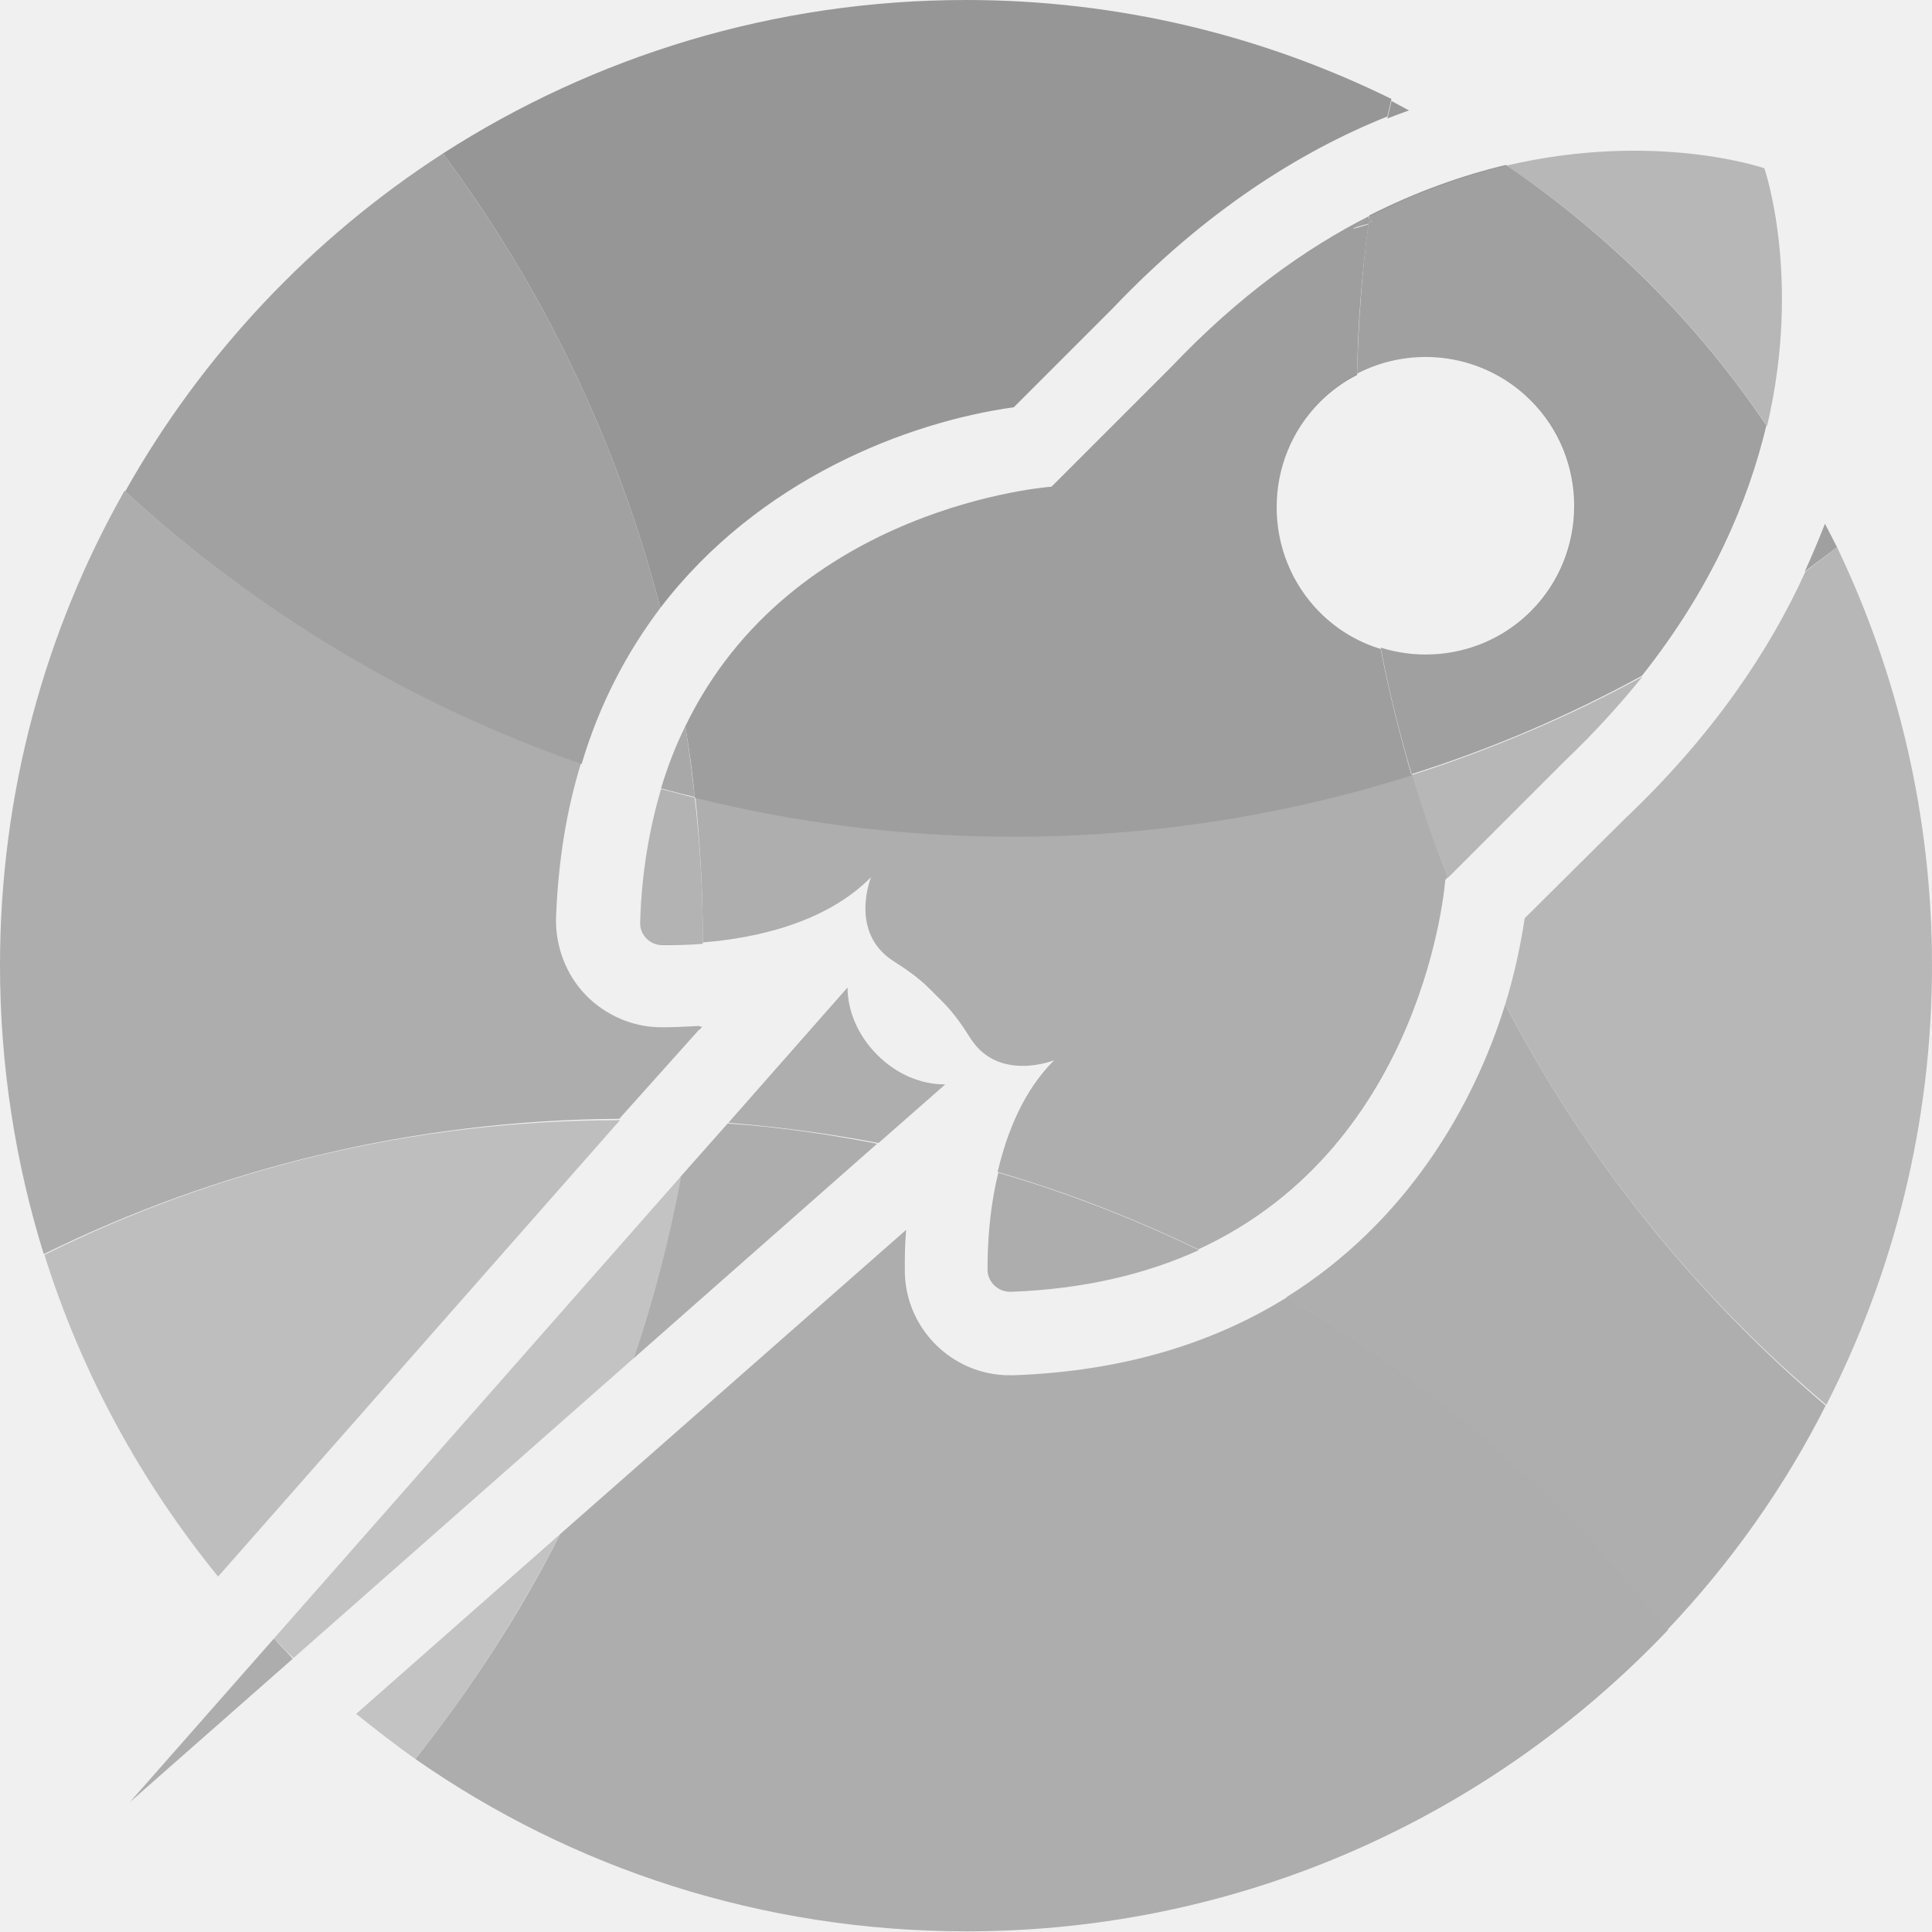
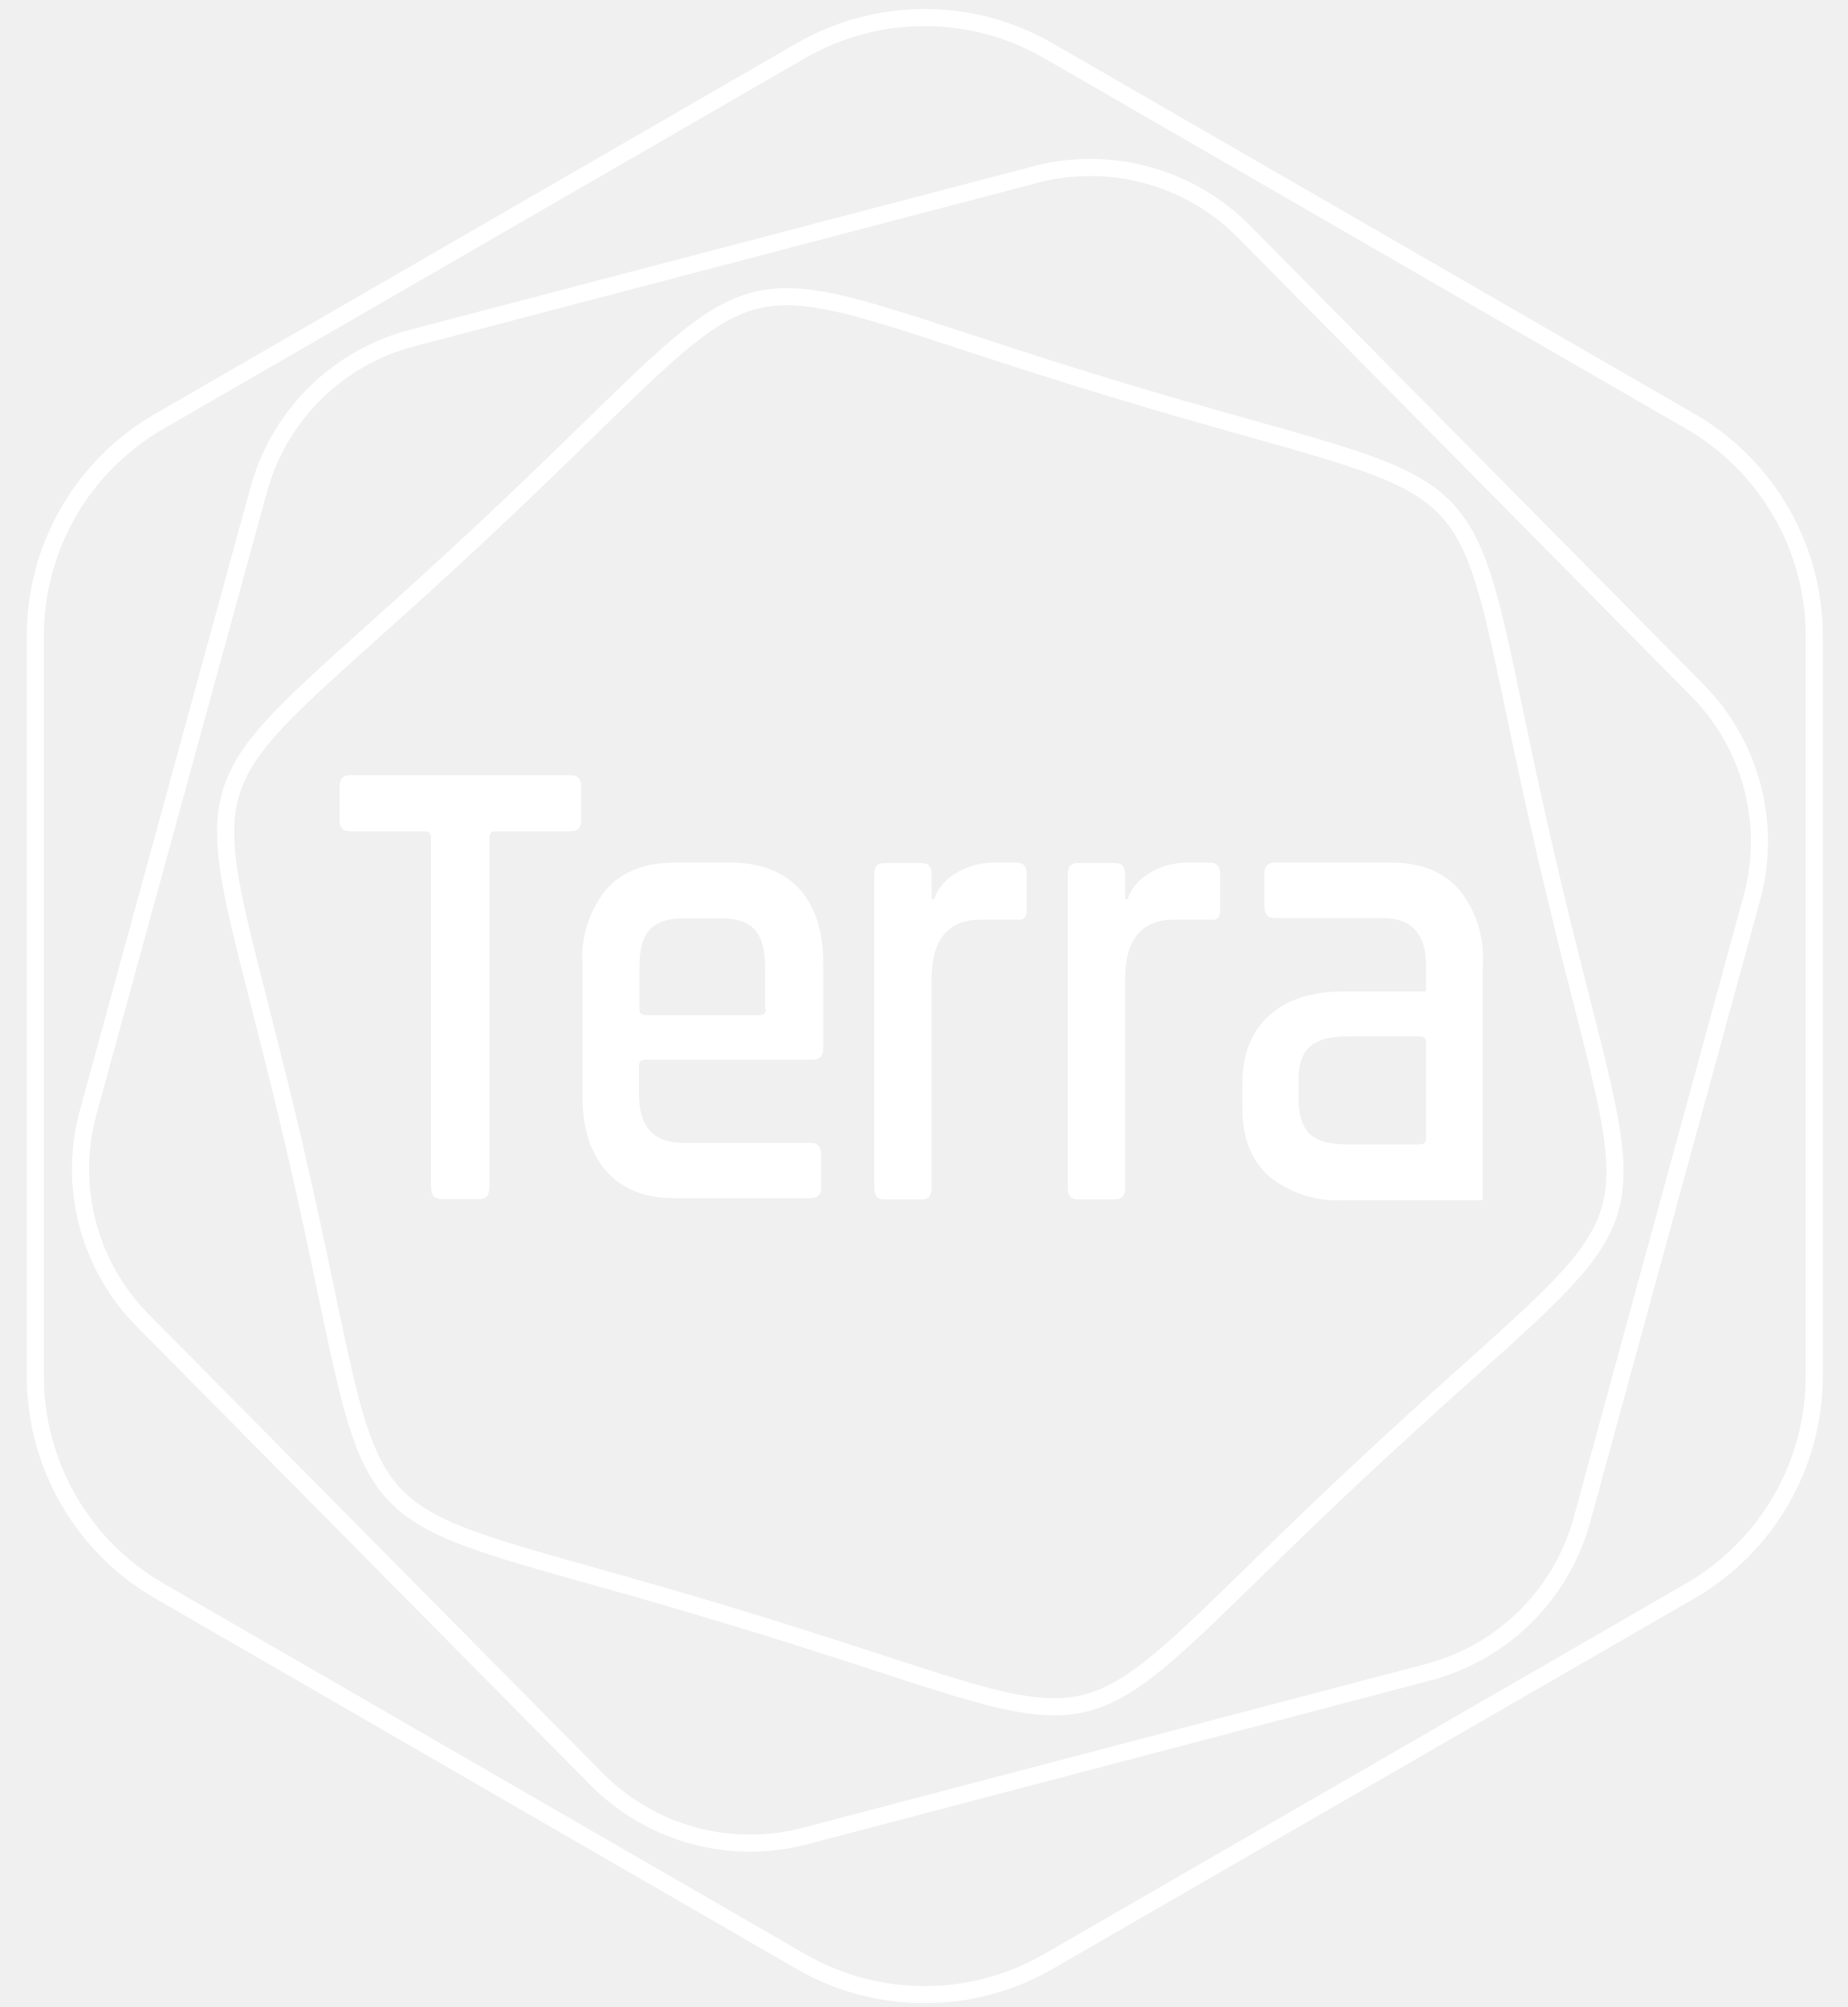
- <svg xmlns="http://www.w3.org/2000/svg" viewBox="10.5 20 287 286.9">
-   <path fill="#989898" d="M219.8 36.4c-.9-.5-1.7-.9-2.6-1.4-.2.9-.4 1.7-.6 2.6 1-.4 2.1-.8 3.2-1.2z" />
-   <path fill="#b1b1b1" d="M273 83.3c5.2-22.1-.4-38.3-.4-38.3s-16.1-5.6-38.3-.4C249.5 54.8 262.7 68 273 83.3z" />
-   <path fill="#a6a6a6" d="M51.2 263.4l-21.4 24.3L54 266.4c-.9-1-1.9-2-2.8-3zm150.5-50.7c-10.6 6.6-23.9 11-40.7 11.6h-.5c-8.6 0-15.6-7-15.6-15.6 0-1.8 0-3.8.2-6l-51.4 45.2c-6 11.9-13.3 23-21.5 33.4 23.2 16.2 51.4 25.6 81.9 25.6 41 0 78-17.2 104.2-44.8-15.5-19.9-34.7-36.7-56.6-49.4z" />
-   <path fill="#a6a6a6" d="M157.2 208.6c0 1.8 1.5 3.3 3.4 3.3 11.1-.4 20.3-2.7 28-6.2-9.5-4.6-19.5-8.5-29.8-11.5-1.4 5.7-1.6 11.1-1.6 14.4zm-38.6-21.7l-7 7.9c-1.7 9.2-4 18.2-7 27l36.2-31.9c-7.2-1.4-14.6-2.5-22.2-3z" />
-   <path d="M63.4 274.6c2.9 2.3 5.8 4.6 8.8 6.7 8.2-10.3 15.4-21.5 21.5-33.4l-30.3 26.7zm-46.3-68.2c5.5 17.6 14.4 33.8 25.8 47.8l59.7-67.8c-30.7 0-59.7 7.2-85.5 20zm34.1 57c1 1 1.9 2 2.9 2.9l50.6-44.6c2.9-8.7 5.3-17.7 7-27l-60.5 68.7z" fill="#bebebe" />
-   <path fill="#a7a7a7" d="M234.1 169.2c-4.7 15.2-14.7 32.4-32.5 43.5 21.9 12.7 41.1 29.5 56.5 49.5 9.4-9.9 17.4-21.1 23.6-33.4-19.4-16.5-35.7-36.7-47.6-59.6zm-119.7 3.3v.5l.4-.5h-.4zm46.7-28.3c-16.3 0-32.2-2-47.3-5.8.7 6.9 1.1 13.8 1.1 20.9v.7c7.6-.6 18.2-2.8 25-9.7 0 0-3.3 8.1 3.2 12.4 1.9 1.2 3.8 2.5 5.4 4.1l2.1 2.1c1.6 1.6 2.9 3.5 4.1 5.4 4.2 6.5 12.4 3.2 12.4 3.2-4.6 4.6-7 10.7-8.4 16.6 10.3 3 20.3 6.9 29.8 11.5 33.9-15.6 36.7-54.9 36.7-54.9l.4-.4c-2-5-3.7-10.1-5.3-15.3-18.7 6-38.6 9.2-59.2 9.2z" />
-   <path fill="#a7a7a7" d="M140.8 176.7c-2.9-2.9-4.4-6.6-4.4-10l-17.7 20.1c7.6.6 15 1.6 22.3 3l9.9-8.7c-3.6 0-7.2-1.5-10.1-4.4z" />
-   <path fill="#969696" d="M161.1 80.5l14.7-14.7c13.7-14.4 27.8-23.3 40.8-28.5.2-.9.4-1.7.6-2.6C198.1 25.3 176.7 20 154 20c-28.6 0-55.3 8.4-77.7 22.8 14.8 19.9 25.9 42.8 32.3 67.5 14.6-19.1 36.7-27.6 52.5-29.8zm23.5-6.1l-17.9 17.9s-38.5 2.7-54.4 35.6c.6 3.5 1.1 7 1.4 10.6 15.2 3.8 31 5.8 47.3 5.8 20.6 0 40.5-3.2 59.2-9.1-1.8-6.2-3.4-12.5-4.6-18.8-3.3-1-6.4-2.8-9-5.4-8.6-8.6-8.6-22.7 0-31.3 1.6-1.6 3.5-3 5.5-4 .1-7.6.7-15.1 1.7-22.4-.7.2-1.5.5-2.3.7l2-1.5c.1.1.2.1.3.2 0-.2 0-.4.1-.6-9.5 4.8-19.4 11.9-29.3 22.3z" />
-   <path fill="#969696" d="M213.6 52.4l-2 1.5c.8-.3 1.5-.5 2.3-.7 0-.2 0-.4.1-.5-.2-.2-.3-.3-.4-.3z" />
-   <path fill="#adadad" d="M114.4 172.9v-.5c-1.9.1-3.6.2-5.2.2h-.5c-4.2 0-8.3-1.8-11.2-4.8-2.9-3-4.5-7.2-4.4-11.4.3-8.5 1.6-16.2 3.7-23-25.4-8.8-48.4-22.7-67.8-40.5-11.8 20.8-18.5 44.9-18.5 70.5 0 14.9 2.3 29.4 6.5 42.9 25.8-12.7 54.8-19.9 85.5-20.1l11.9-13.3z" />
-   <path fill="#adadad" d="M113.7 138.5c-1.7-.4-3.4-.9-5-1.3-1.7 5.8-2.9 12.4-3.1 19.8-.1 1.8 1.4 3.4 3.3 3.4 1.6 0 3.7 0 6-.2v-.7c0-7.2-.4-14.2-1.2-21z" />
-   <path d="M108.6 110.3c-6.4-24.7-17.5-47.6-32.3-67.5C56.8 55.4 40.5 72.7 29.1 93c19.4 17.8 42.4 31.7 67.8 40.5 2.7-9.1 6.8-16.7 11.7-23.2zm3.7 17.6c-1.4 2.8-2.6 5.9-3.6 9.2 1.7.5 3.3.9 5 1.3-.4-3.5-.8-7-1.4-10.5z" fill="#a1a1a1" />
-   <path fill="#989898" d="M283.4 101.3c-.6-1.2-1.2-2.3-1.8-3.5-.9 2.3-1.9 4.7-3 7.1l4.8-3.6zm-69-48.4c-.2.1-.4.1-.6.2-1 7.4-1.5 14.8-1.7 22.4 8.3-4.3 18.8-3 25.8 4 8.6 8.6 8.6 22.7 0 31.3-6 6-14.7 7.8-22.3 5.4 1.2 6.4 2.8 12.7 4.6 18.8 12-3.8 23.4-8.7 34.2-14.6 10.4-13.1 15.8-25.9 18.5-37.2-10.3-15.3-23.5-28.4-38.7-38.7-6.3 1.5-13.2 3.9-20.3 7.5 0 .2 0 .4-.1.6.3.1.5.2.6.3z" />
-   <path fill="#989898" d="M213.9 52.6c0 .2 0 .4-.1.5.2-.1.4-.1.6-.2-.1-.1-.3-.2-.5-.3z" />
-   <path fill="#b1b1b1" d="M283.4 101.3c-1.6 1.2-3.1 2.4-4.7 3.6-5.4 11.9-13.9 24.5-26.9 36.8L237 156.4c-.6 3.9-1.5 8.3-2.9 12.8 11.9 22.9 28.2 43.1 47.7 59.5 10-19.6 15.7-41.8 15.7-65.3 0-22.2-5.1-43.3-14.1-62.1zm-57.8 49.1l17.5-17.5c4.3-4.1 8.1-8.3 11.4-12.4-10.8 5.9-22.3 10.8-34.2 14.6 1.5 5.2 3.3 10.3 5.3 15.3z" />
-   <g opacity=".08">
-     <path fill="#fff" d="M140.9 189.9l9.9-8.7c-3.4-.1-7.1-1.5-10-4.4-2.9-2.9-4.4-6.6-4.4-10l-17.7 20.1-7 7.9-60.5 68.6-21.4 24.3L54 266.4l50.6-44.6 36.3-31.9z" />
-     <path fill="#fff" d="M184.6 74.4l-17.9 17.9s-38.5 2.7-54.4 35.6c-1.4 2.8-2.6 5.9-3.6 9.2-1.7 5.8-2.9 12.4-3.1 19.8-.1 1.8 1.4 3.4 3.3 3.4 1.6 0 3.7 0 6-.2 7.6-.6 18.2-2.8 25-9.7 0 0-3.3 8.1 3.2 12.4 1.9 1.2 3.8 2.5 5.4 4.1l2.1 2.1c1.6 1.6 2.9 3.5 4.1 5.4 4.2 6.5 12.4 3.2 12.4 3.2-4.6 4.6-7 10.7-8.4 16.6-1.3 5.7-1.5 11.1-1.5 14.4 0 1.8 1.5 3.3 3.4 3.3 11.1-.4 20.3-2.7 28-6.2 33.9-15.6 36.7-54.9 36.7-54.9l.4-.4 17.5-17.5c4.3-4.1 8.1-8.3 11.4-12.4 10.4-13.1 15.8-25.9 18.5-37.2 5.2-22.1-.4-38.3-.4-38.3s-16.1-5.6-38.3-.4c-6.3 1.5-13.2 3.9-20.3 7.5-9.7 4.8-19.6 11.9-29.5 22.3zm53.4 5.1c8.6 8.6 8.6 22.7 0 31.3-6 6-14.7 7.8-22.3 5.4-3.3-1-6.4-2.8-9-5.4-8.6-8.6-8.6-22.7 0-31.3 1.6-1.6 3.5-3 5.5-4 8.3-4.3 18.8-3 25.8 4z" />
-     <path fill="#fff" d="M283.4 101.3c-.6-1.2-1.2-2.3-1.8-3.5-.9 2.3-1.9 4.7-3 7.1-5.4 11.9-13.9 24.5-26.9 36.8L237 156.4c-.6 3.9-1.5 8.3-2.9 12.8-4.7 15.2-14.7 32.4-32.5 43.5-10.6 6.6-23.9 11-40.7 11.6h-.5c-8.6 0-15.6-7-15.6-15.6 0-1.8 0-3.8.2-6l-51.4 45.2-30.3 26.7c2.9 2.3 5.8 4.6 8.8 6.7 23.2 16.2 51.4 25.6 81.9 25.6 41 0 78-17.2 104.2-44.8 9.4-9.9 17.4-21.1 23.6-33.4 10-19.6 15.7-41.8 15.7-65.3 0-22.2-5.1-43.3-14.1-62.1z" />
-   </g>
+ <svg xmlns="http://www.w3.org/2000/svg" viewBox="0 0 460.4 500">
+   <style>
+     .logoLineStyle{fill:none;stroke:#fff;stroke-width:4.259;stroke-miterlimit:10}.textStyle{fill:#fff}
+   </style>
+   <path d="M8.8 158.5v184.3a61.8 61.8 0 0 0 31 53.6l159.6 92.2a61.7 61.7 0 0 0 61.9 0L421 396.4a61.9 61.9 0 0 0 31-53.6V158.5a61.8 61.8 0 0 0-31-53.6L261.3 12.7a61.7 61.7 0 0 0-61.9 0L39.8 104.9a61.7 61.7 0 0 0-31 53.6z" class="logoLineStyle" />
+   <path d="M64.4 122.2L22 277a53.6 53.6 0 0 0 13.7 52.1l112.9 114.1a53.8 53.8 0 0 0 52 14.2l155.2-40.8a54 54 0 0 0 38.3-37.9l42.3-154.8a53.6 53.6 0 0 0-13.7-52.1L309.9 57.7a53.8 53.8 0 0 0-52-14.2L102.7 84.2a53.7 53.7 0 0 0-38.3 38z" class="logoLineStyle" />
+   <path d="M211.3 411.8c-8.3-2.7-17.7-5.7-28.6-9C78.5 371.1 98 392 73.4 285.8c-24.7-106.1-33-78.7 46.6-153.2 79.6-74.4 51.7-67.9 155.9-36.2 104.2 31.7 84.7 10.8 109.3 116.9 24.6 106.1 33 78.7-46.6 153.2-64.4 60.2-58.4 67.5-109.1 51.2l-18.2-5.9z" class="logoLineStyle" />
+   <path d="M142.1 193.1H87.3c-1.8 0-2.7.9-2.7 2.8v8.4c0 1.9.9 2.8 2.7 2.8h18.6c1 0 1.5.5 1.5 1.6v87.2c0 1.9.9 2.8 2.7 2.8h9.3c1.7 0 2.5-.9 2.5-2.8v-87.2c0-1.1.5-1.6 1.6-1.6h18.6c1.8 0 2.7-.9 2.7-2.8v-8.4c-.1-1.9-.9-2.8-2.7-2.8zM182.1 214.9H168c-7.3 0-12.9 2.2-16.9 6.6a27 27 0 0 0-6 18.8v32.8c0 8 2 14.2 6 18.7s9.6 6.7 16.9 6.7h33.9c1.8 0 2.7-.9 2.7-2.6v-8.2c0-2-.9-3-2.7-3H170c-7.2 0-10.8-4-10.8-12v-7.1c0-1.1.5-1.6 1.6-1.6h41.6c1.8 0 2.7-1 2.7-3v-20.9c0-8.1-2-14.4-6.1-18.8-4-4.2-9.7-6.4-16.9-6.4zm8.7 36.4c0 1.1-.5 1.6-1.5 1.6h-28.5c-1 0-1.5-.5-1.5-1.6v-10.5c0-4.2.8-7.2 2.5-9.1 1.7-1.9 4.4-2.9 8.1-2.9H180c3.7 0 6.5 1 8.1 2.9 1.7 1.9 2.5 5 2.5 9.1v10.5zM363.5 221.6c-4-4.5-9.6-6.7-16.9-6.7h-28.9c-1.8 0-2.7.9-2.7 2.6v8.2c0 2 .9 3 2.7 3h26.8c7.2 0 10.8 4 10.8 12v6.3h-20.4c-8.1 0-14.4 2-18.8 6.1-4.4 4-6.6 9.7-6.6 17v6c0 7.3 2.2 12.9 6.6 16.9a27 27 0 0 0 18.8 6h34.5v-58.5a27 27 0 0 0-5.9-18.9zm-8.2 62c0 1-.5 1.5-1.6 1.5h-18.2c-4.2 0-7.2-.8-9.1-2.5-1.9-1.7-2.9-5-2.9-8.7v-5.1c0-3.7 1-6.5 2.9-8.1 1.9-1.7 5-2.5 9.1-2.5h18.2c1.1 0 1.6.5 1.6 1.5v23.9zM253.3 214.9h-5.5c-3.4 0-6.6.8-9.4 2.5a12.2 12.2 0 0 0-5.7 6.6h-.6v-6.2c0-1.9-.8-2.8-2.5-2.8h-9.3c-1.7 0-2.5.9-2.5 2.8V296c0 1.9.8 2.8 2.5 2.8h9.3c1.7 0 2.5-.9 2.5-2.8v-52c0-10 4.1-14.9 12.3-14.9h8.9c1.7.3 2.5-.5 2.5-2.6V218c0-2.2-.8-3.1-2.5-3.1zM301.5 214.9H296c-3.4 0-6.6.8-9.4 2.5a12.2 12.2 0 0 0-5.7 6.6h-.6v-6.2c0-1.9-.8-2.8-2.5-2.8h-9.3c-1.7 0-2.5.9-2.5 2.8V296c0 1.9.8 2.8 2.5 2.8h9.3c1.7 0 2.5-.9 2.5-2.8v-52c0-10 4.1-14.9 12.3-14.9h8.9c1.7.3 2.5-.5 2.5-2.6V218c0-2.2-.9-3.1-2.5-3.1z" class="textStyle" />
</svg>
